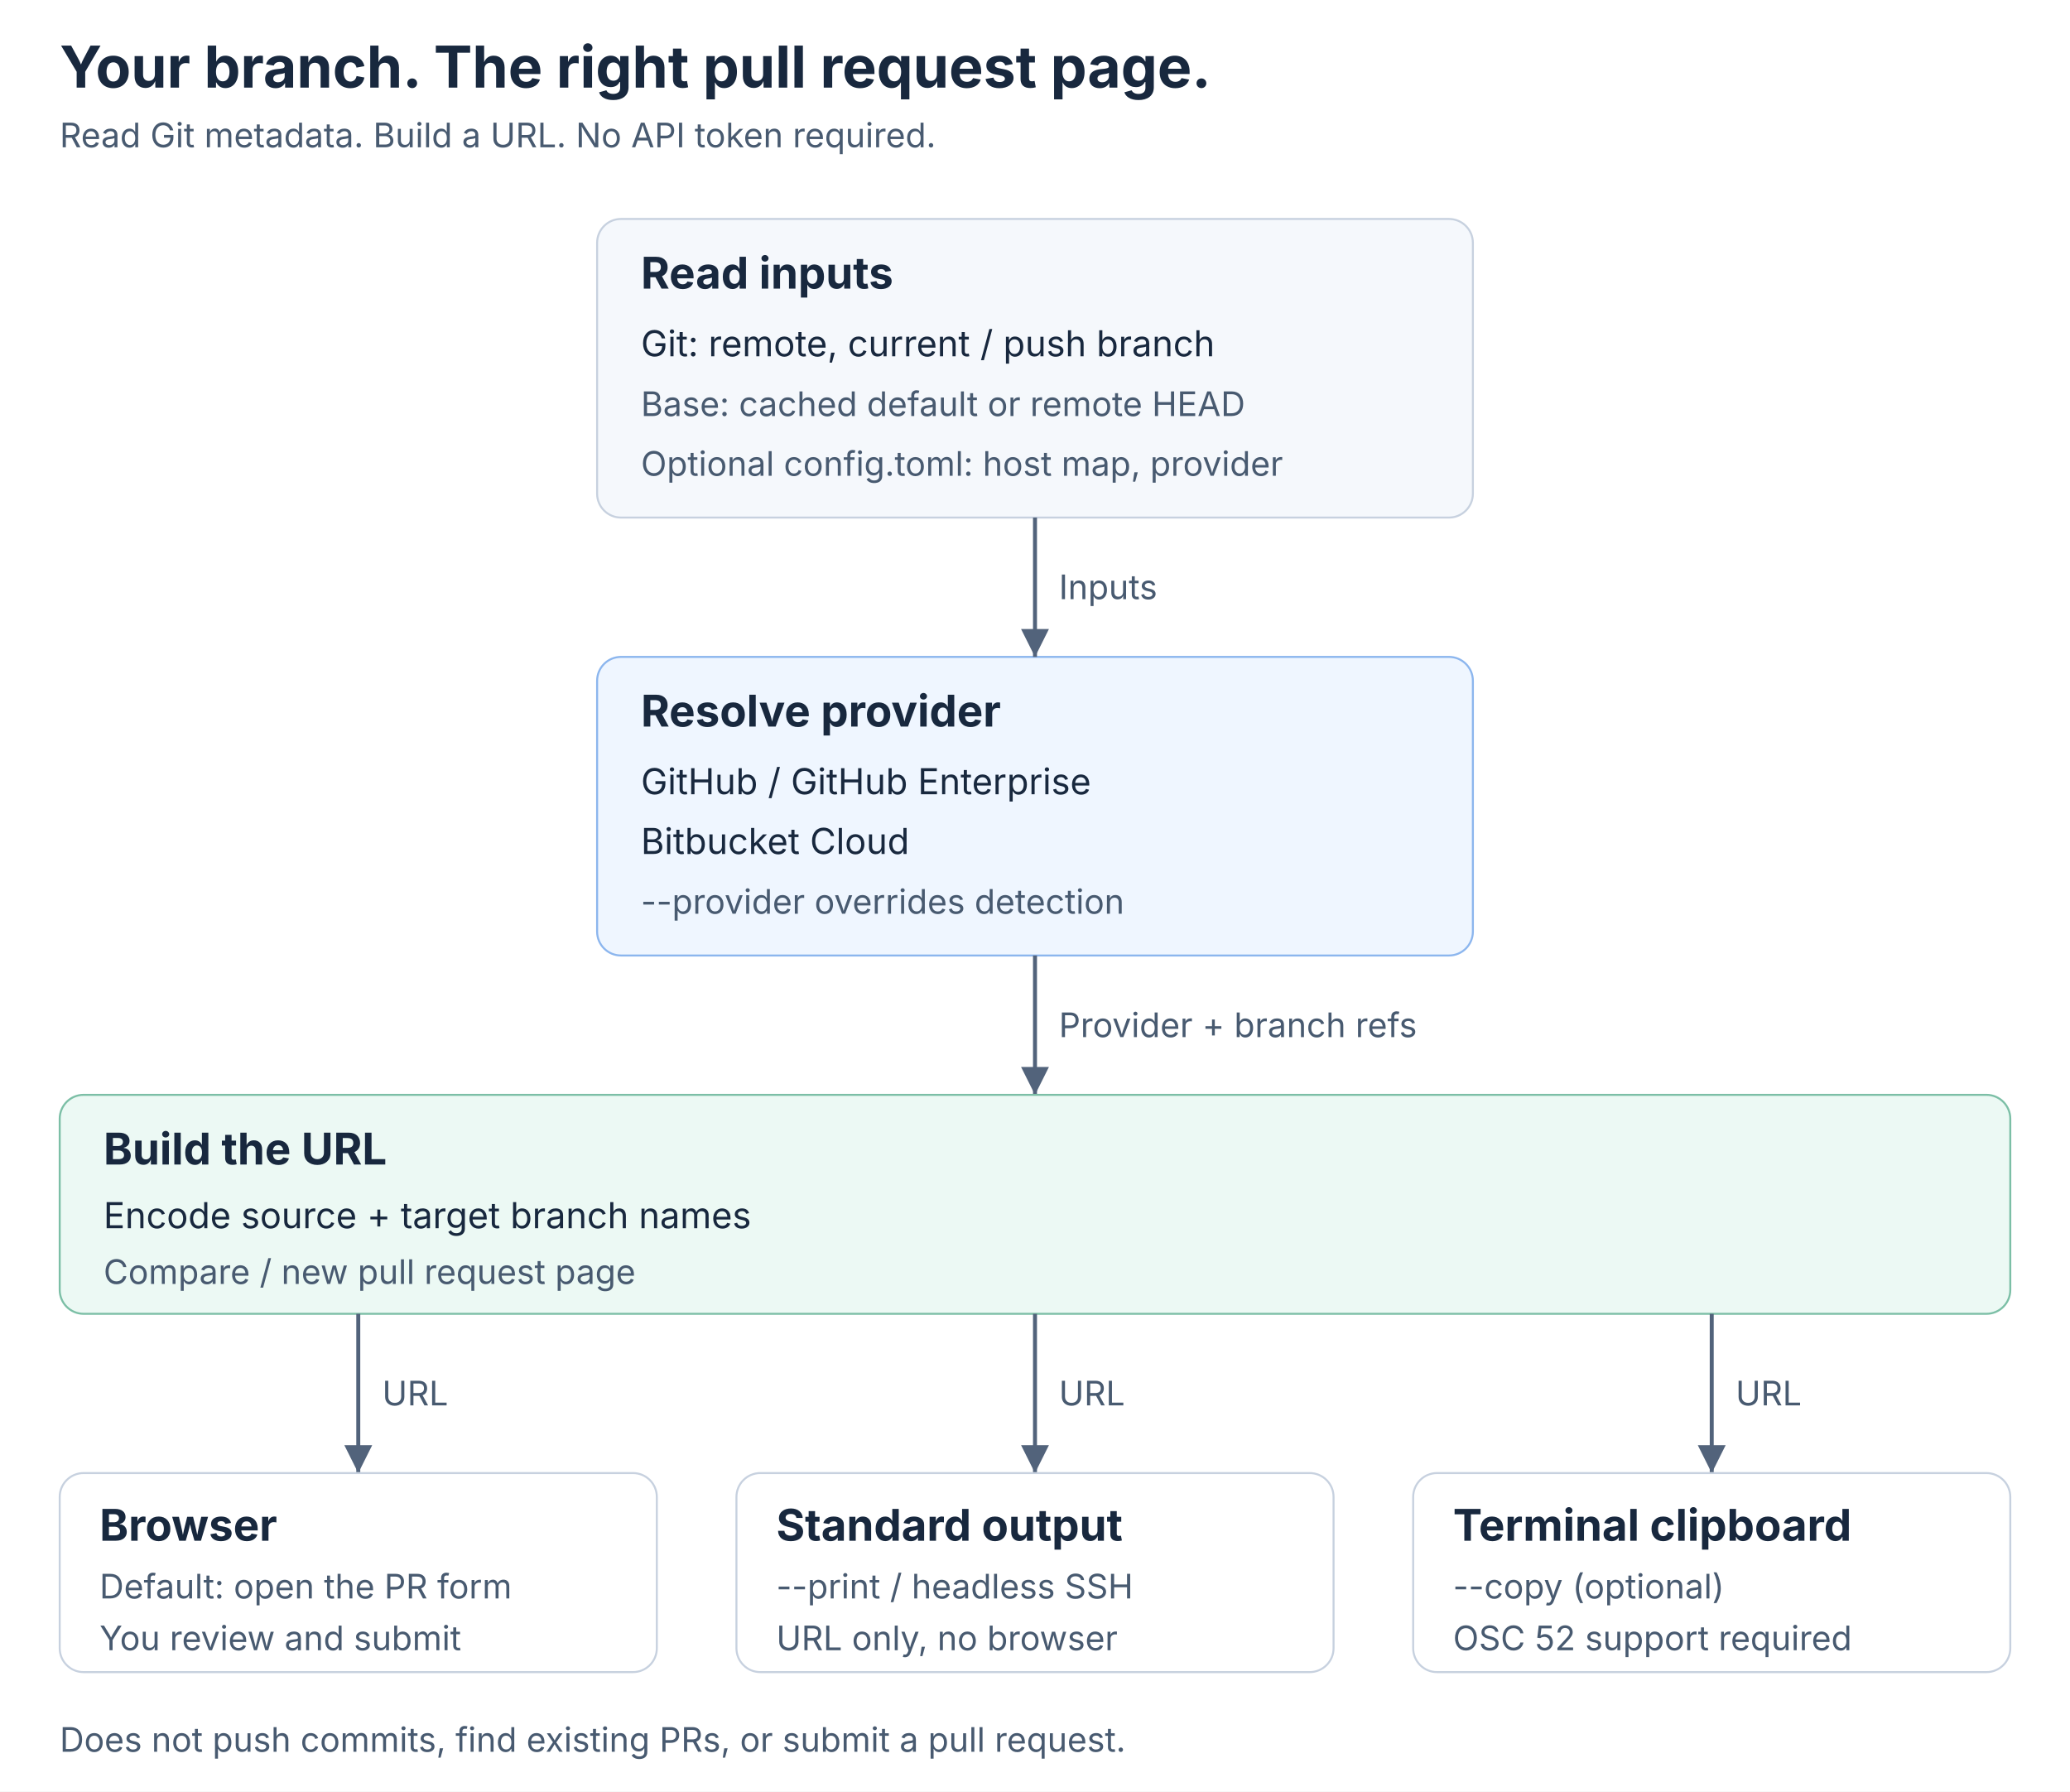
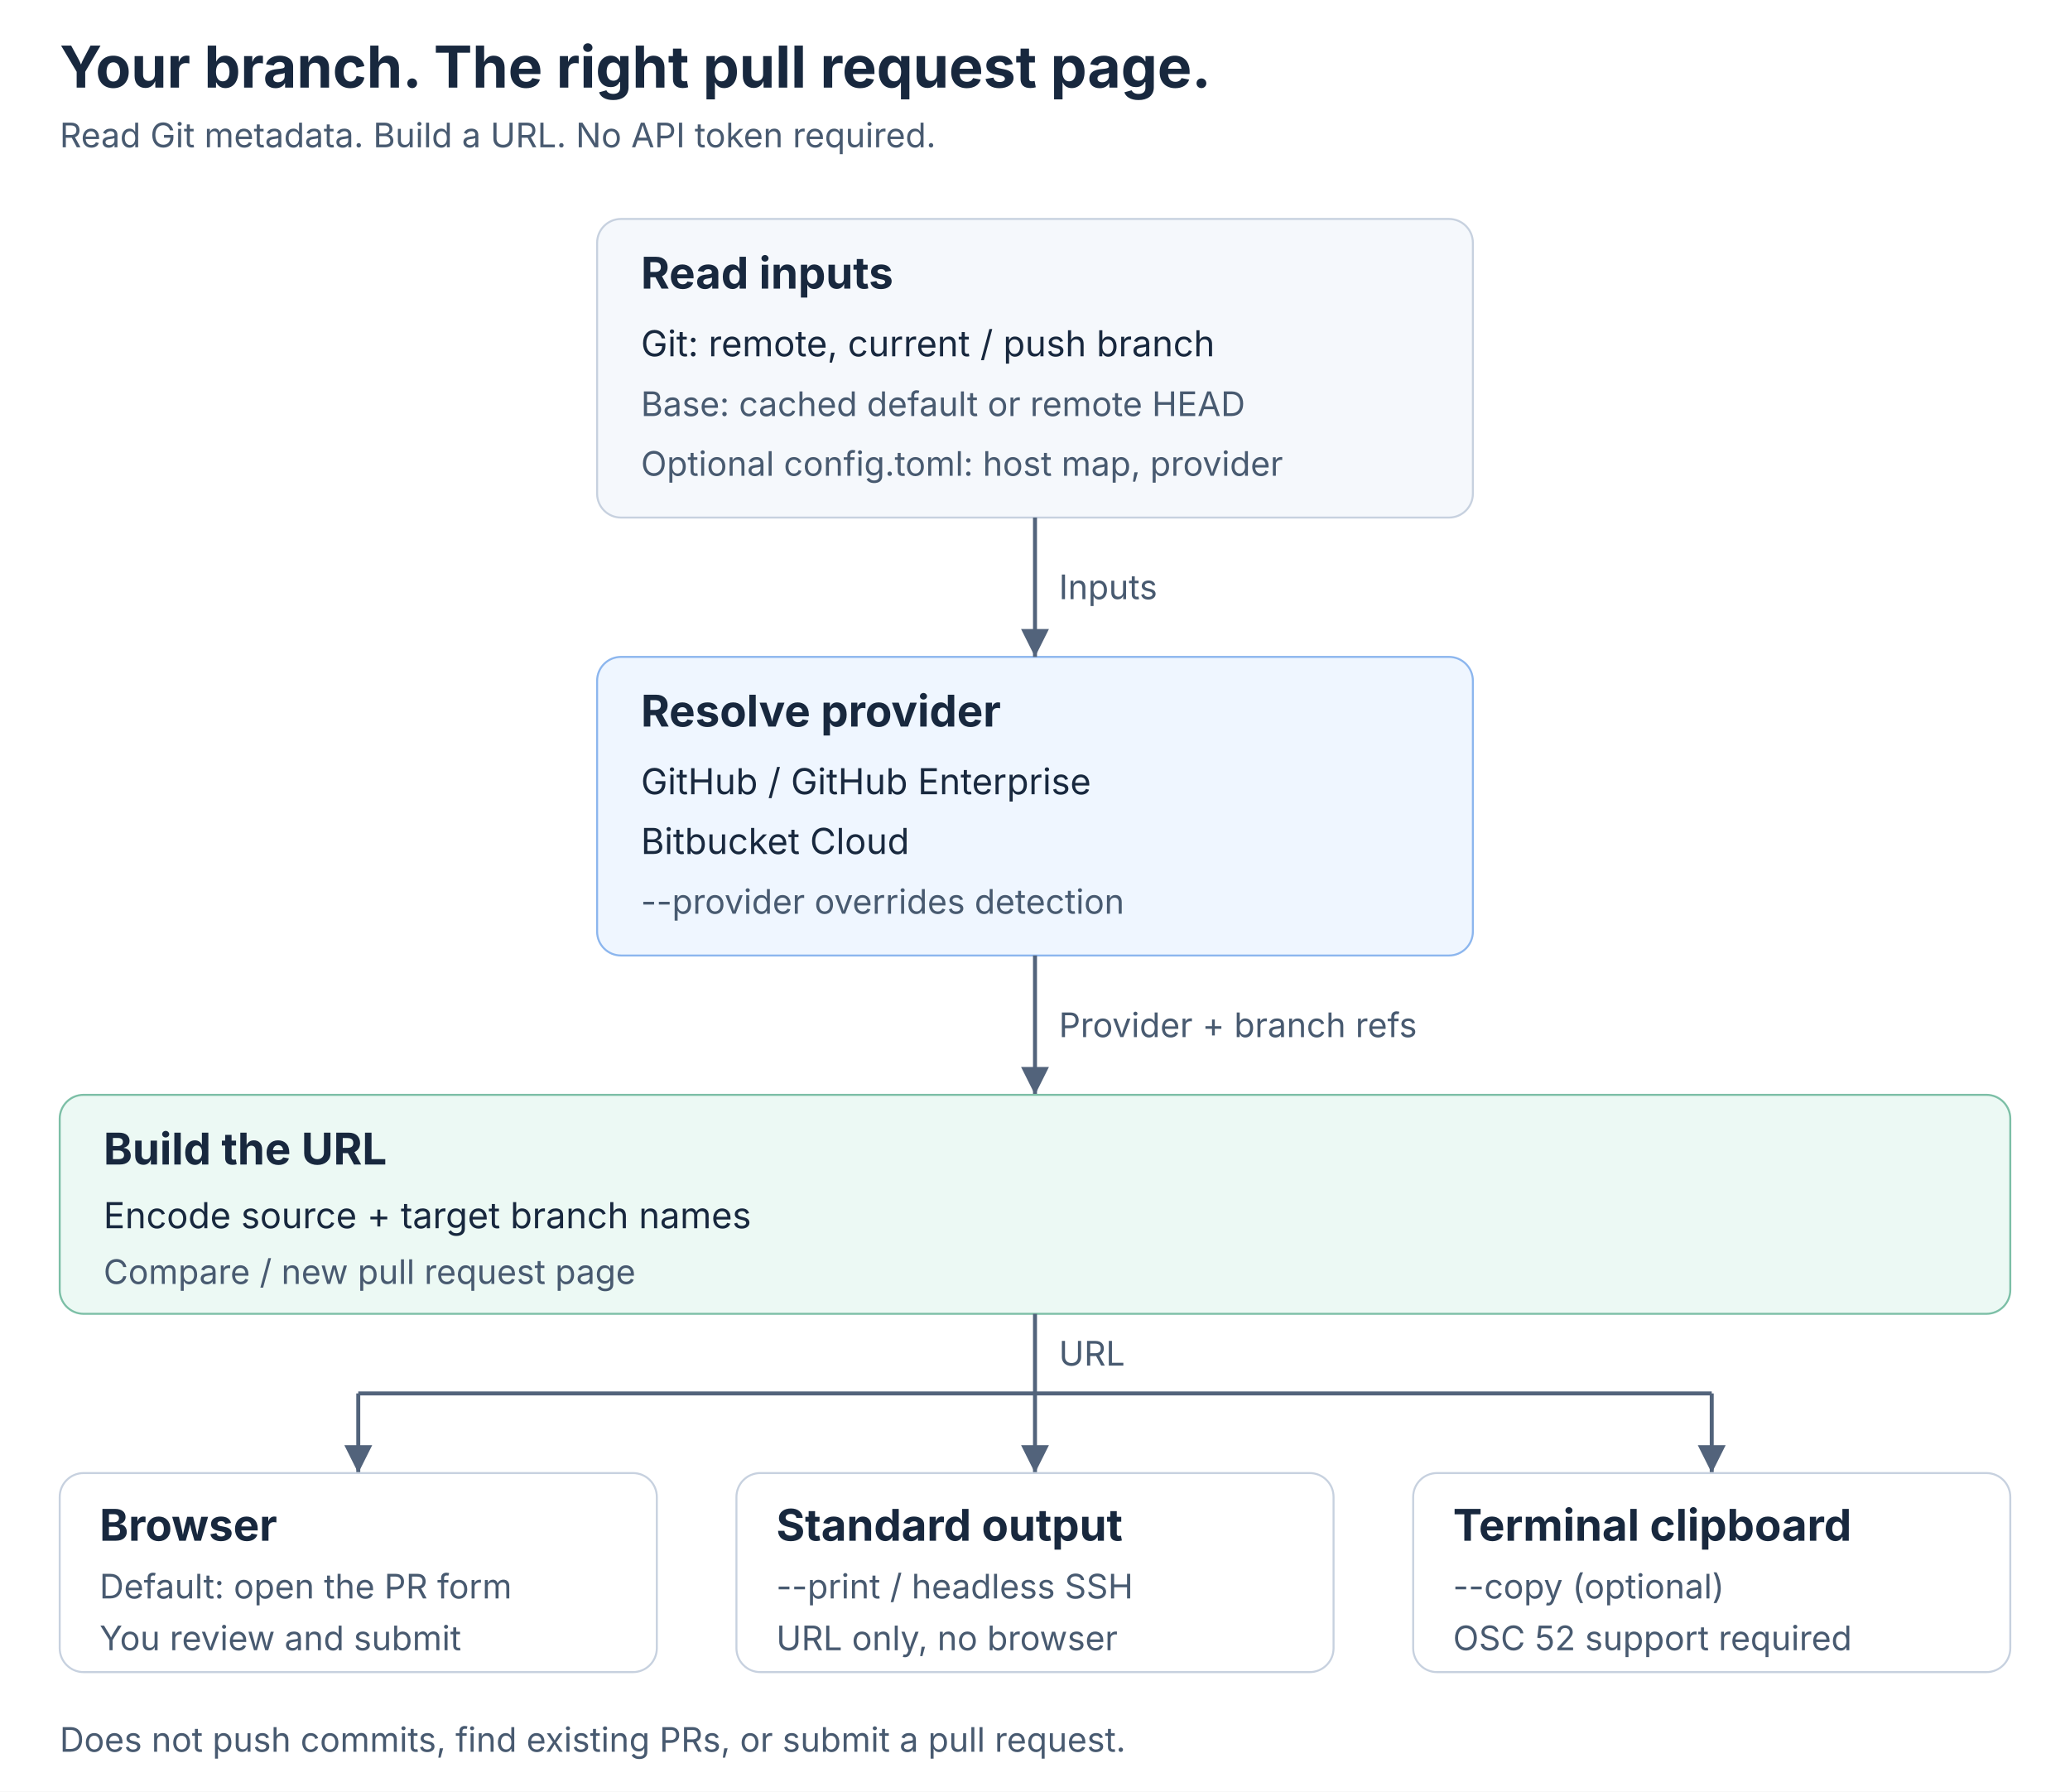
<svg xmlns="http://www.w3.org/2000/svg" width="1040" height="900" viewBox="0 0 1040 900" role="img" aria-labelledby="title desc">
  <defs>
    <marker id="arrow" viewBox="0 0 10 10" refX="10" refY="5" markerWidth="7" markerHeight="7" orient="auto">
      <polygon points="0,0 10,5 0,10" fill="#52637b" />
    </marker>
-     <style>text{font-family:system-ui,-apple-system,'Segoe UI',sans-serif;fill:#18283e;font-size:18px}.title{font-size:29px;font-weight:700}.head{font-size:22px;font-weight:700}.small,.label{font-size:17px;fill:#485a70}.edge{fill:none;stroke:#52637b;stroke-width:2;marker-end:url(#arrow)}</style>
+     <style>text{font-family:system-ui,-apple-system,'Segoe UI',sans-serif;fill:#18283e;font-size:18px}.title{font-size:29px;font-weight:700}.head{font-size:22px;font-weight:700}.small,.label{font-size:17px;fill:#485a70}.edge,.trunk{fill:none;stroke:#52637b;stroke-width:2}</style>
  </defs>
  <rect width="1040" height="900" fill="#fff" />
  <text x="30" y="44" class="title">Your branch. The right pull request page.</text>
  <text x="30" y="74" class="small">Read Git metadata. Build a URL. No API token required.</text>
  <rect x="300" y="110" width="440" height="150" rx="12" fill="#f5f8fc" stroke="#c7d1df" />
  <text x="322" y="145" class="head">Read inputs</text>
  <text x="322" y="179">Git: remote, current / push branch</text>
  <text x="322" y="209" class="small">Base: cached default or remote HEAD</text>
  <text x="322" y="239" class="small">Optional config.toml: host map, provider</text>
  <rect x="300" y="330" width="440" height="150" rx="12" fill="#eff6ff" stroke="#8cb6ee" />
  <text x="322" y="365" class="head">Resolve provider</text>
  <text x="322" y="399">GitHub / GitHub Enterprise</text>
  <text x="322" y="429">Bitbucket Cloud</text>
  <text x="322" y="459" class="small">--provider overrides detection</text>
-   <line x1="520" y1="260" x2="520" y2="330" class="edge" />
+   <line x1="520" y1="260" x2="520" y2="330" class="edge" marker-end="url(#arrow)" />
  <text x="532" y="301" class="label">Inputs</text>
-   <line x1="520" y1="480" x2="520" y2="550" class="edge" />
+   <line x1="520" y1="480" x2="520" y2="550" class="edge" marker-end="url(#arrow)" />
  <text x="532" y="521" class="label">Provider + branch refs</text>
  <rect x="30" y="550" width="980" height="110" rx="12" fill="#ecf9f4" stroke="#7cbfa6" />
  <text x="52" y="585" class="head">Build the URL</text>
  <text x="52" y="617">Encode source + target branch names</text>
  <text x="52" y="645" class="small">Compare / new pull request page</text>
-   <line x1="180" y1="660" x2="180" y2="740" class="edge" />
-   <line x1="520" y1="660" x2="520" y2="740" class="edge" />
-   <line x1="860" y1="660" x2="860" y2="740" class="edge" />
-   <text x="192" y="706" class="label">URL</text>
-   <text x="532" y="706" class="label">URL</text>
-   <text x="872" y="706" class="label">URL</text>
+   <path d="M520 660 V700 M180 700 H860" class="trunk" />
+   <line x1="180" y1="700" x2="180" y2="740" class="edge" marker-end="url(#arrow)" />
+   <line x1="520" y1="700" x2="520" y2="740" class="edge" marker-end="url(#arrow)" />
+   <line x1="860" y1="700" x2="860" y2="740" class="edge" marker-end="url(#arrow)" />
+   <text x="532" y="686" class="label">URL</text>
  <rect x="30" y="740" width="300" height="100" rx="12" fill="#fff" stroke="#c7d1df" />
  <text x="50" y="774" class="head">Browser</text>
  <text x="50" y="803" class="small">Default: open the PR form</text>
  <text x="50" y="829" class="small">You review and submit</text>
  <rect x="370" y="740" width="300" height="100" rx="12" fill="#fff" stroke="#c7d1df" />
  <text x="390" y="774" class="head">Standard output</text>
  <text x="390" y="803" class="small">--print / headless SSH</text>
  <text x="390" y="829" class="small">URL only, no browser</text>
  <rect x="710" y="740" width="300" height="100" rx="12" fill="#fff" stroke="#c7d1df" />
  <text x="730" y="774" class="head">Terminal clipboard</text>
  <text x="730" y="803" class="small">--copy (optional)</text>
  <text x="730" y="829" class="small">OSC 52 support required</text>
  <text x="30" y="880" class="small">Does not push commits, find existing PRs, or submit a pull request.</text>
</svg>
